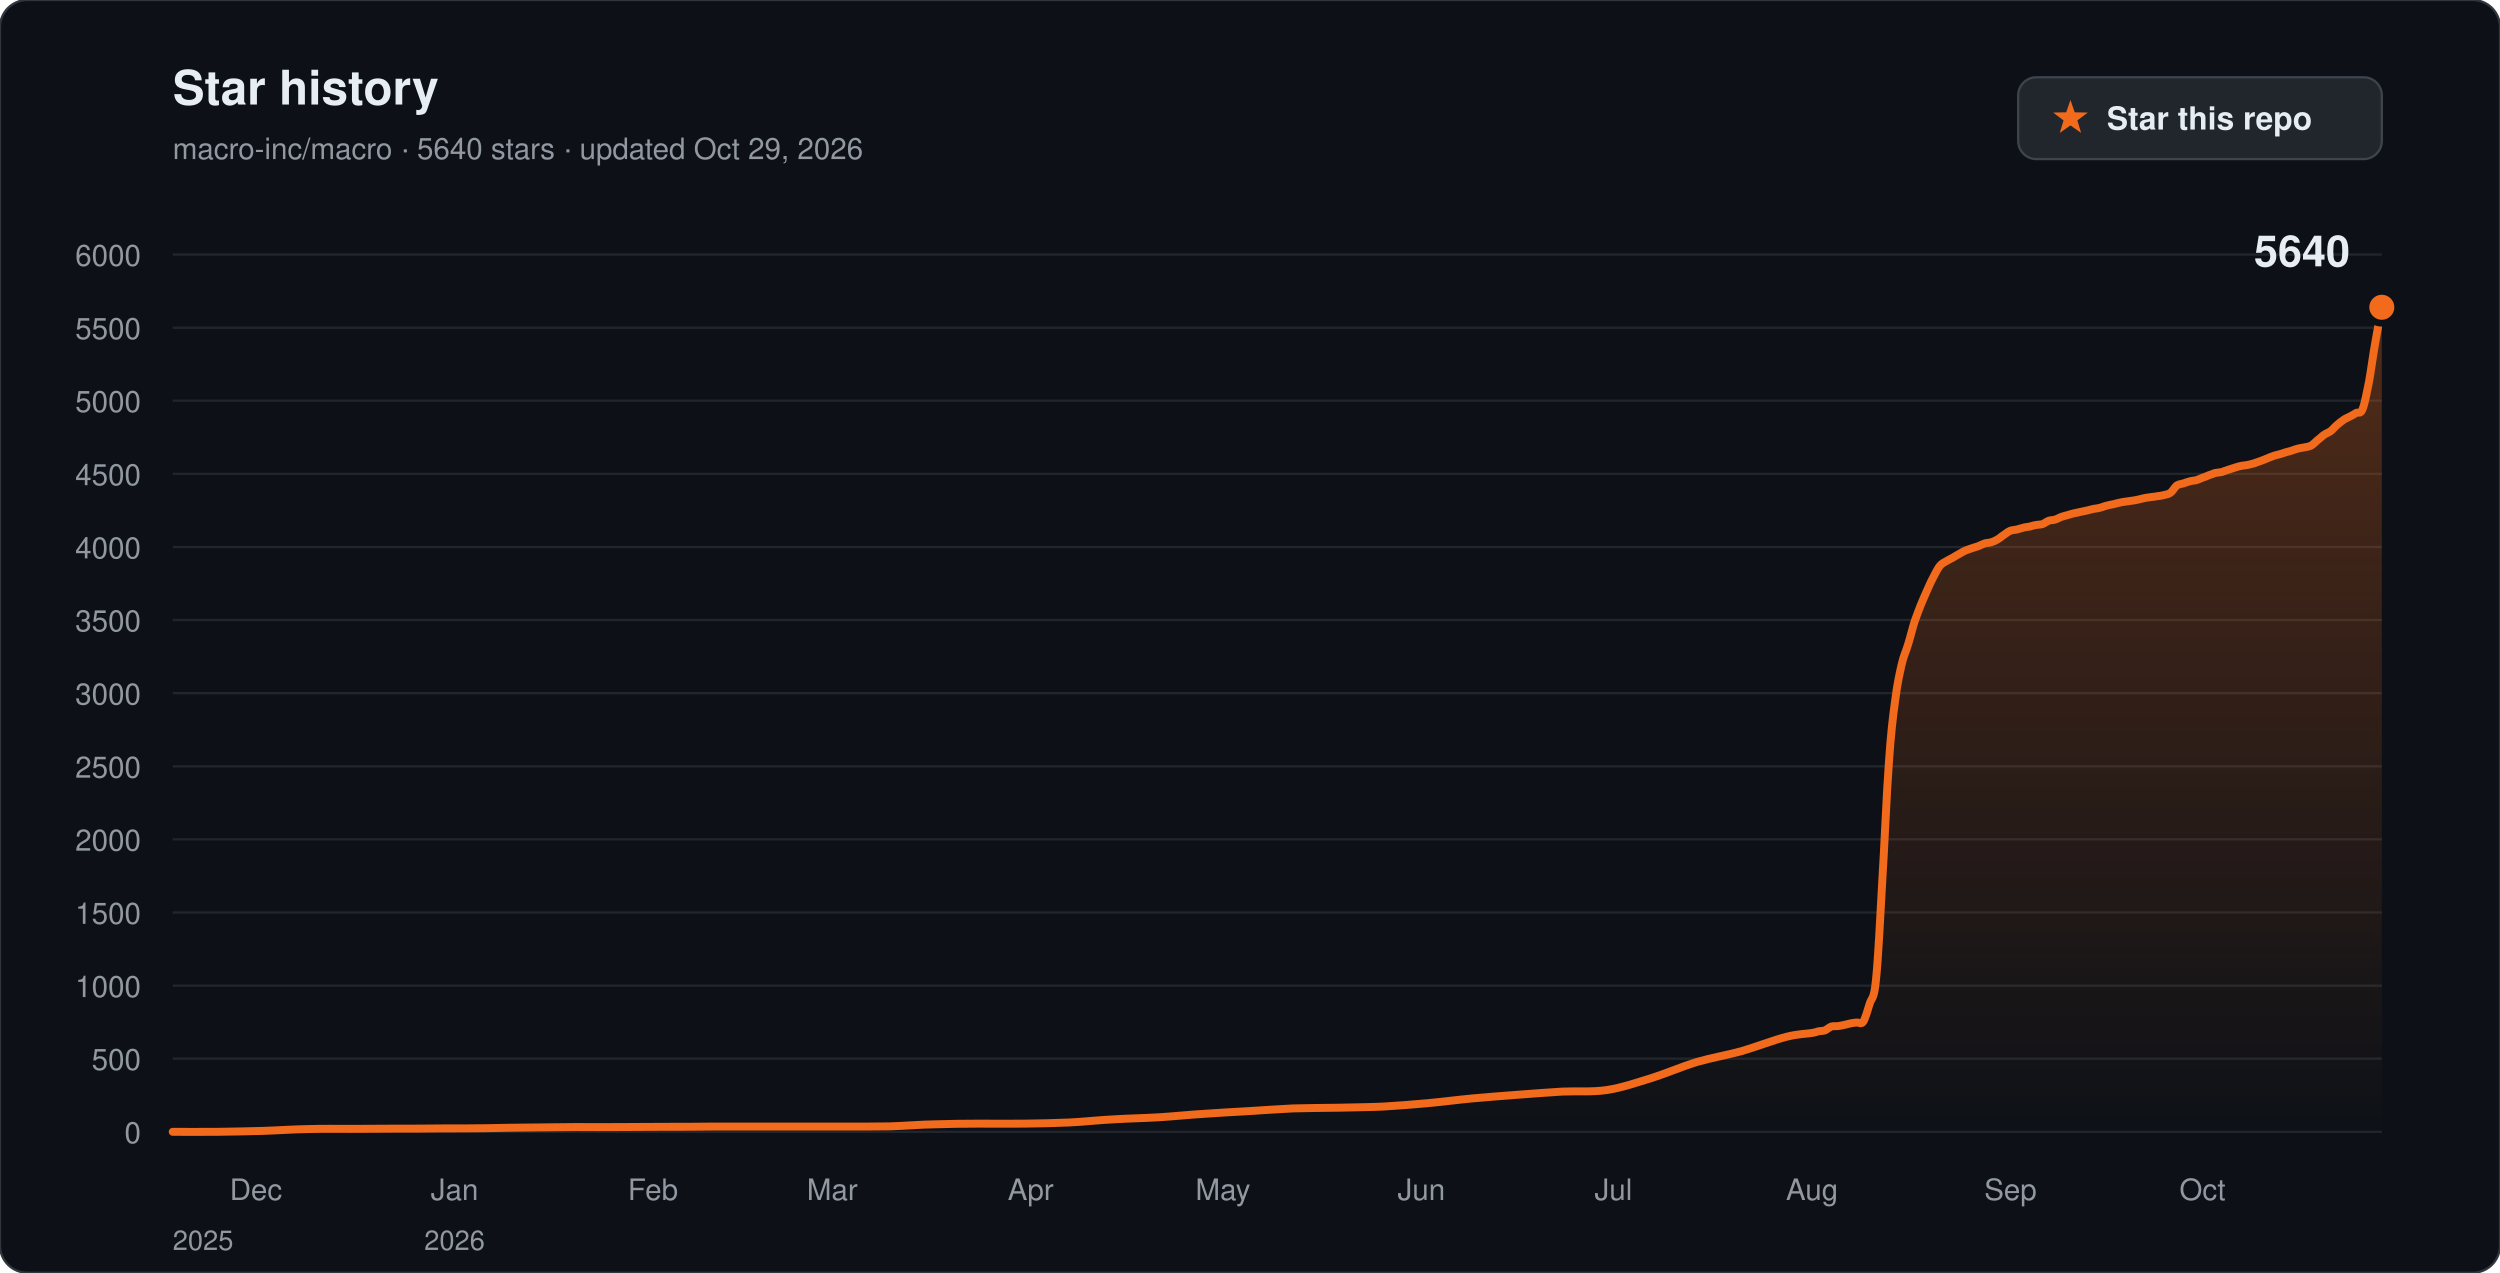
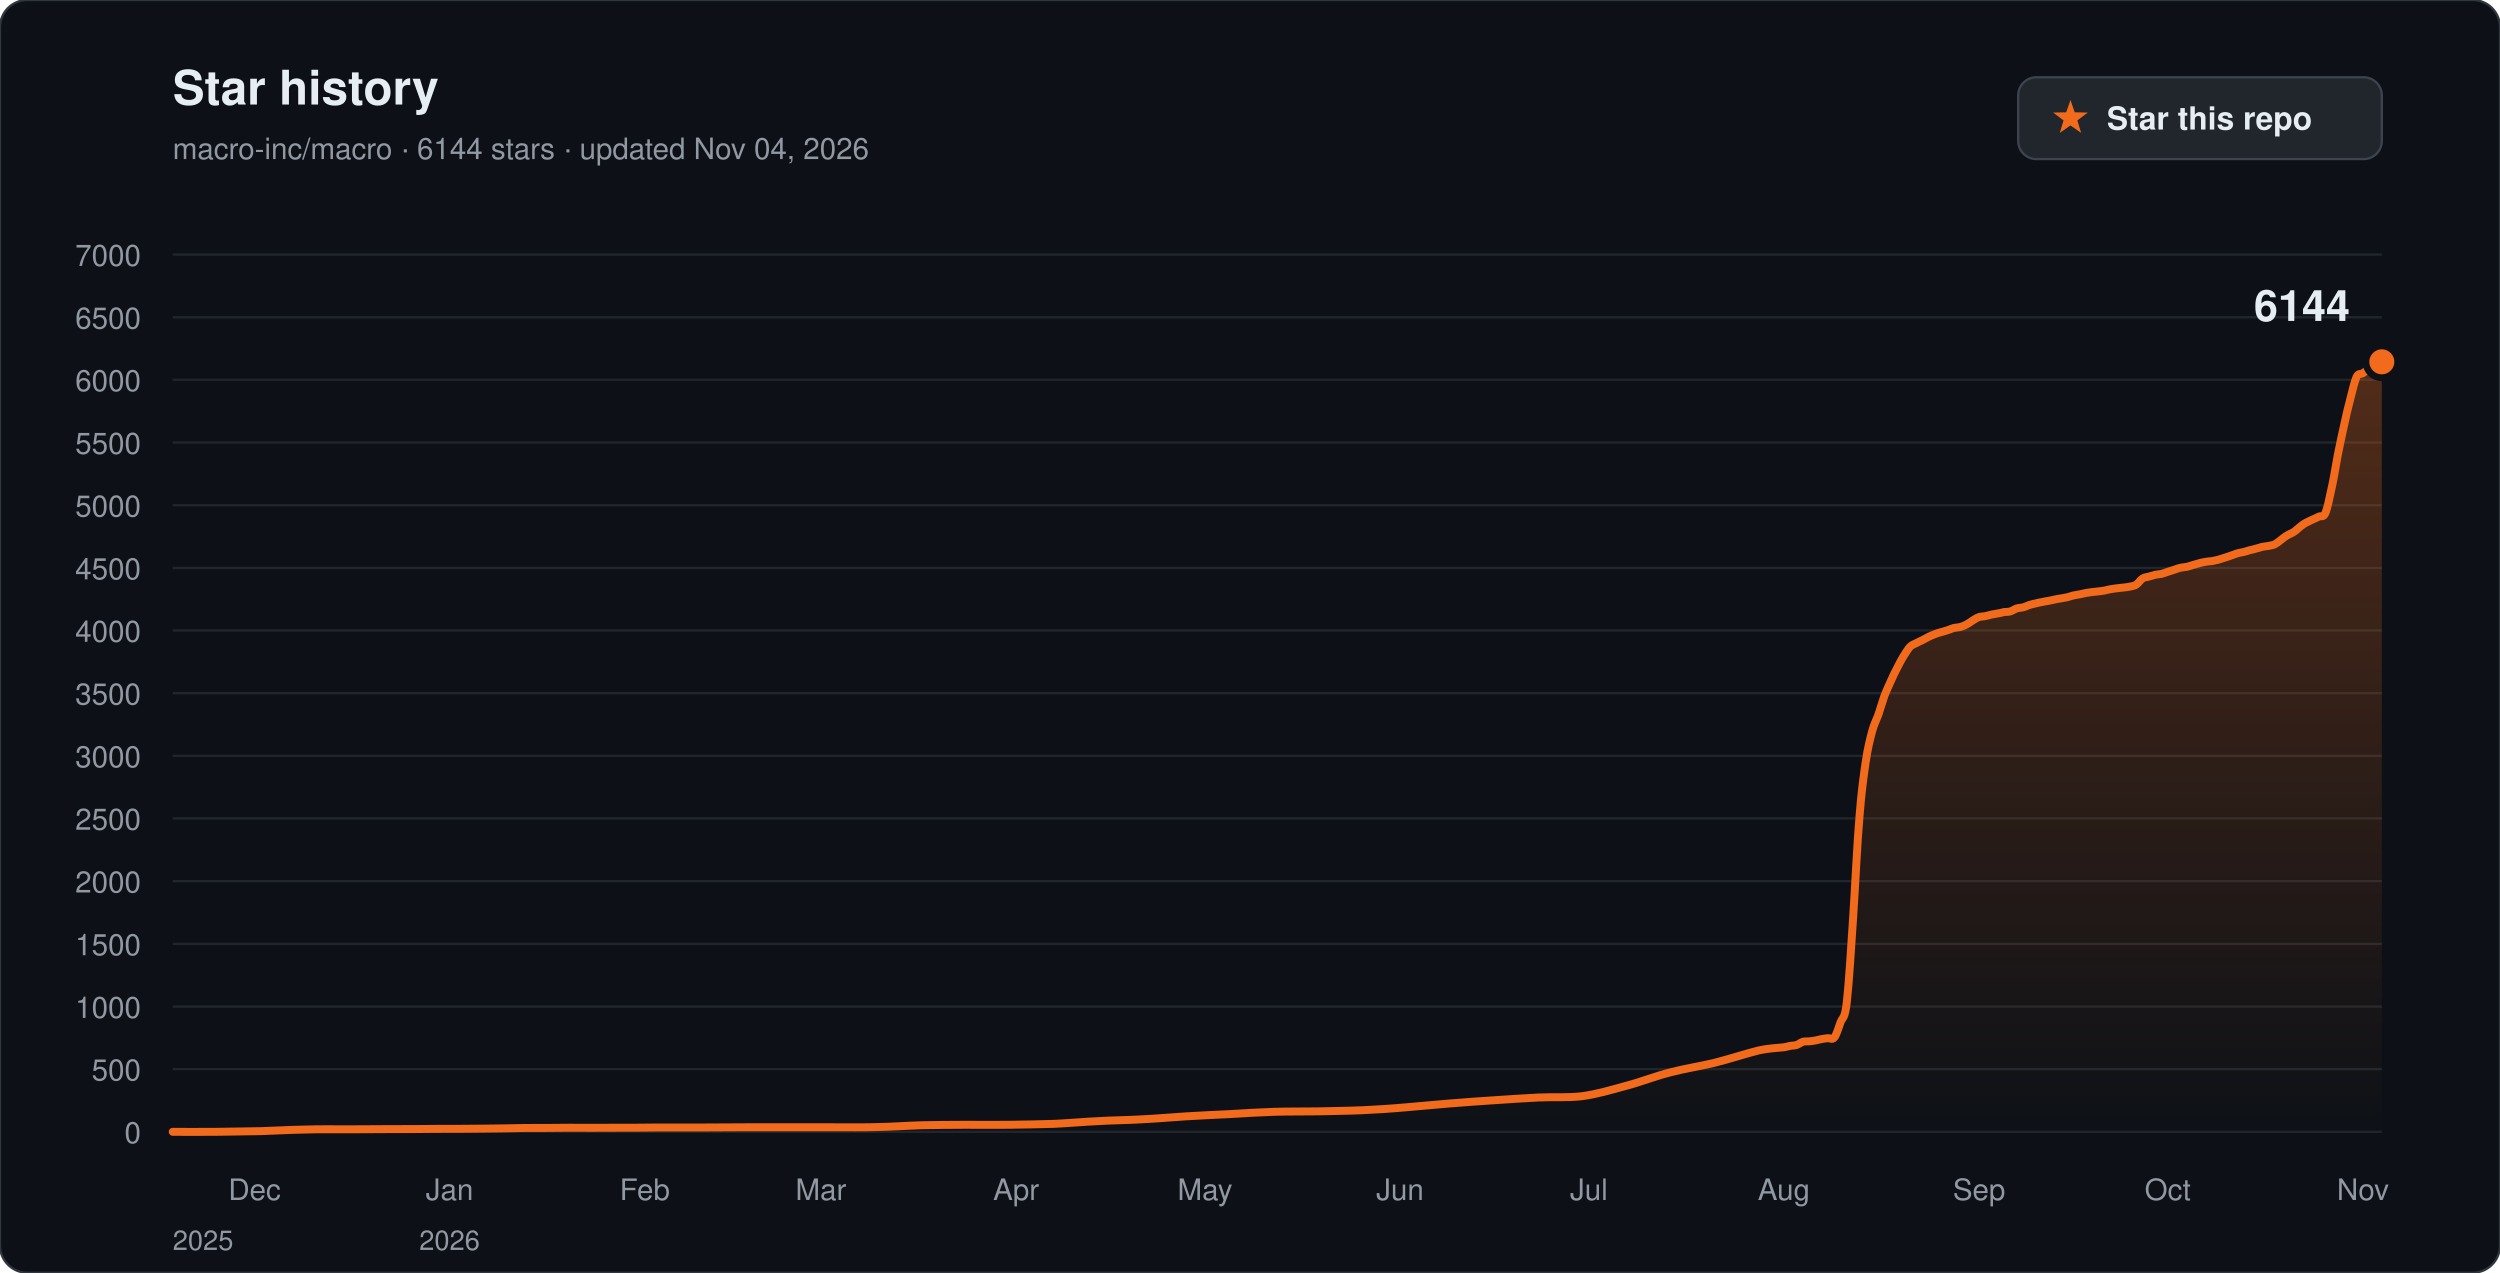
- <svg xmlns="http://www.w3.org/2000/svg" width="1100" height="560" viewBox="0 0 1100 560" role="img" aria-label="Macro GitHub star history: 5640 stars">
+ <svg xmlns="http://www.w3.org/2000/svg" width="1100" height="560" viewBox="0 0 1100 560" role="img" aria-label="Macro GitHub star history: 6144 stars">
  <defs>
    <linearGradient id="g" x1="0" y1="0" x2="0" y2="1">
      <stop offset="0%" stop-color="#f26a1b" stop-opacity="0.3" />
      <stop offset="100%" stop-color="#f26a1b" stop-opacity="0.0" />
    </linearGradient>
  </defs>
  <rect width="1100" height="560" rx="12" fill="#0d1117" stroke="#30363d" />
  <text x="76" y="46" font-family="-apple-system,BlinkMacSystemFont,'Segoe UI',Helvetica,Arial,sans-serif" font-size="21" font-weight="600" fill="#e6edf3">Star history</text>
-   <text x="76" y="70" font-family="-apple-system,BlinkMacSystemFont,'Segoe UI',Helvetica,Arial,sans-serif" font-size="13" fill="#9198a1">macro-inc/macro · 5640 stars · updated Oct 29, 2026</text>
+   <text x="76" y="70" font-family="-apple-system,BlinkMacSystemFont,'Segoe UI',Helvetica,Arial,sans-serif" font-size="13" fill="#9198a1">macro-inc/macro · 6144 stars · updated Nov 04, 2026</text>
  <rect x="888" y="34" width="160" height="36" rx="8" fill="#21262d" stroke="#3d444d" />
  <path d="M 911.00,44.00 L 912.88,49.41 L 918.61,49.53 L 914.04,52.99 L 915.70,58.47 L 911.00,55.20 L 906.30,58.47 L 907.96,52.99 L 903.39,49.53 L 909.12,49.41 Z" fill="#f26a1b" />
  <text x="927" y="57" font-family="-apple-system,BlinkMacSystemFont,'Segoe UI',Helvetica,Arial,sans-serif" font-size="14" font-weight="600" fill="#e6edf3">Star this repo</text>
  <line x1="76" y1="498.0" x2="1048" y2="498.0" stroke="#21262d" stroke-width="1" />
  <text x="62" y="503.0" text-anchor="end" font-family="-apple-system,BlinkMacSystemFont,'Segoe UI',Helvetica,Arial,sans-serif" font-size="13" fill="#9198a1">0</text>
-   <line x1="76" y1="465.8" x2="1048" y2="465.8" stroke="#21262d" stroke-width="1" />
-   <text x="62" y="470.8" text-anchor="end" font-family="-apple-system,BlinkMacSystemFont,'Segoe UI',Helvetica,Arial,sans-serif" font-size="13" fill="#9198a1">500</text>
-   <line x1="76" y1="433.7" x2="1048" y2="433.7" stroke="#21262d" stroke-width="1" />
-   <text x="62" y="438.7" text-anchor="end" font-family="-apple-system,BlinkMacSystemFont,'Segoe UI',Helvetica,Arial,sans-serif" font-size="13" fill="#9198a1">1000</text>
-   <line x1="76" y1="401.5" x2="1048" y2="401.5" stroke="#21262d" stroke-width="1" />
-   <text x="62" y="406.5" text-anchor="end" font-family="-apple-system,BlinkMacSystemFont,'Segoe UI',Helvetica,Arial,sans-serif" font-size="13" fill="#9198a1">1500</text>
-   <line x1="76" y1="369.3" x2="1048" y2="369.3" stroke="#21262d" stroke-width="1" />
-   <text x="62" y="374.3" text-anchor="end" font-family="-apple-system,BlinkMacSystemFont,'Segoe UI',Helvetica,Arial,sans-serif" font-size="13" fill="#9198a1">2000</text>
-   <line x1="76" y1="337.2" x2="1048" y2="337.2" stroke="#21262d" stroke-width="1" />
-   <text x="62" y="342.2" text-anchor="end" font-family="-apple-system,BlinkMacSystemFont,'Segoe UI',Helvetica,Arial,sans-serif" font-size="13" fill="#9198a1">2500</text>
+   <line x1="76" y1="470.4" x2="1048" y2="470.4" stroke="#21262d" stroke-width="1" />
+   <text x="62" y="475.4" text-anchor="end" font-family="-apple-system,BlinkMacSystemFont,'Segoe UI',Helvetica,Arial,sans-serif" font-size="13" fill="#9198a1">500</text>
+   <line x1="76" y1="442.9" x2="1048" y2="442.9" stroke="#21262d" stroke-width="1" />
+   <text x="62" y="447.9" text-anchor="end" font-family="-apple-system,BlinkMacSystemFont,'Segoe UI',Helvetica,Arial,sans-serif" font-size="13" fill="#9198a1">1000</text>
+   <line x1="76" y1="415.3" x2="1048" y2="415.3" stroke="#21262d" stroke-width="1" />
+   <text x="62" y="420.3" text-anchor="end" font-family="-apple-system,BlinkMacSystemFont,'Segoe UI',Helvetica,Arial,sans-serif" font-size="13" fill="#9198a1">1500</text>
+   <line x1="76" y1="387.7" x2="1048" y2="387.7" stroke="#21262d" stroke-width="1" />
+   <text x="62" y="392.7" text-anchor="end" font-family="-apple-system,BlinkMacSystemFont,'Segoe UI',Helvetica,Arial,sans-serif" font-size="13" fill="#9198a1">2000</text>
+   <line x1="76" y1="360.1" x2="1048" y2="360.1" stroke="#21262d" stroke-width="1" />
+   <text x="62" y="365.1" text-anchor="end" font-family="-apple-system,BlinkMacSystemFont,'Segoe UI',Helvetica,Arial,sans-serif" font-size="13" fill="#9198a1">2500</text>
+   <line x1="76" y1="332.6" x2="1048" y2="332.6" stroke="#21262d" stroke-width="1" />
+   <text x="62" y="337.6" text-anchor="end" font-family="-apple-system,BlinkMacSystemFont,'Segoe UI',Helvetica,Arial,sans-serif" font-size="13" fill="#9198a1">3000</text>
  <line x1="76" y1="305.0" x2="1048" y2="305.0" stroke="#21262d" stroke-width="1" />
-   <text x="62" y="310.0" text-anchor="end" font-family="-apple-system,BlinkMacSystemFont,'Segoe UI',Helvetica,Arial,sans-serif" font-size="13" fill="#9198a1">3000</text>
-   <line x1="76" y1="272.8" x2="1048" y2="272.8" stroke="#21262d" stroke-width="1" />
-   <text x="62" y="277.8" text-anchor="end" font-family="-apple-system,BlinkMacSystemFont,'Segoe UI',Helvetica,Arial,sans-serif" font-size="13" fill="#9198a1">3500</text>
-   <line x1="76" y1="240.7" x2="1048" y2="240.7" stroke="#21262d" stroke-width="1" />
-   <text x="62" y="245.7" text-anchor="end" font-family="-apple-system,BlinkMacSystemFont,'Segoe UI',Helvetica,Arial,sans-serif" font-size="13" fill="#9198a1">4000</text>
-   <line x1="76" y1="208.5" x2="1048" y2="208.5" stroke="#21262d" stroke-width="1" />
-   <text x="62" y="213.5" text-anchor="end" font-family="-apple-system,BlinkMacSystemFont,'Segoe UI',Helvetica,Arial,sans-serif" font-size="13" fill="#9198a1">4500</text>
-   <line x1="76" y1="176.3" x2="1048" y2="176.3" stroke="#21262d" stroke-width="1" />
-   <text x="62" y="181.3" text-anchor="end" font-family="-apple-system,BlinkMacSystemFont,'Segoe UI',Helvetica,Arial,sans-serif" font-size="13" fill="#9198a1">5000</text>
-   <line x1="76" y1="144.2" x2="1048" y2="144.2" stroke="#21262d" stroke-width="1" />
-   <text x="62" y="149.2" text-anchor="end" font-family="-apple-system,BlinkMacSystemFont,'Segoe UI',Helvetica,Arial,sans-serif" font-size="13" fill="#9198a1">5500</text>
+   <text x="62" y="310.0" text-anchor="end" font-family="-apple-system,BlinkMacSystemFont,'Segoe UI',Helvetica,Arial,sans-serif" font-size="13" fill="#9198a1">3500</text>
+   <line x1="76" y1="277.4" x2="1048" y2="277.4" stroke="#21262d" stroke-width="1" />
+   <text x="62" y="282.4" text-anchor="end" font-family="-apple-system,BlinkMacSystemFont,'Segoe UI',Helvetica,Arial,sans-serif" font-size="13" fill="#9198a1">4000</text>
+   <line x1="76" y1="249.9" x2="1048" y2="249.9" stroke="#21262d" stroke-width="1" />
+   <text x="62" y="254.9" text-anchor="end" font-family="-apple-system,BlinkMacSystemFont,'Segoe UI',Helvetica,Arial,sans-serif" font-size="13" fill="#9198a1">4500</text>
+   <line x1="76" y1="222.3" x2="1048" y2="222.3" stroke="#21262d" stroke-width="1" />
+   <text x="62" y="227.3" text-anchor="end" font-family="-apple-system,BlinkMacSystemFont,'Segoe UI',Helvetica,Arial,sans-serif" font-size="13" fill="#9198a1">5000</text>
+   <line x1="76" y1="194.7" x2="1048" y2="194.7" stroke="#21262d" stroke-width="1" />
+   <text x="62" y="199.7" text-anchor="end" font-family="-apple-system,BlinkMacSystemFont,'Segoe UI',Helvetica,Arial,sans-serif" font-size="13" fill="#9198a1">5500</text>
+   <line x1="76" y1="167.1" x2="1048" y2="167.1" stroke="#21262d" stroke-width="1" />
+   <text x="62" y="172.1" text-anchor="end" font-family="-apple-system,BlinkMacSystemFont,'Segoe UI',Helvetica,Arial,sans-serif" font-size="13" fill="#9198a1">6000</text>
+   <line x1="76" y1="139.6" x2="1048" y2="139.6" stroke="#21262d" stroke-width="1" />
+   <text x="62" y="144.6" text-anchor="end" font-family="-apple-system,BlinkMacSystemFont,'Segoe UI',Helvetica,Arial,sans-serif" font-size="13" fill="#9198a1">6500</text>
  <line x1="76" y1="112.0" x2="1048" y2="112.0" stroke="#21262d" stroke-width="1" />
-   <text x="62" y="117.0" text-anchor="end" font-family="-apple-system,BlinkMacSystemFont,'Segoe UI',Helvetica,Arial,sans-serif" font-size="13" fill="#9198a1">6000</text>
-   <text x="112.6" y="528" text-anchor="middle" font-family="-apple-system,BlinkMacSystemFont,'Segoe UI',Helvetica,Arial,sans-serif" font-size="13" fill="#9198a1">Dec</text>
-   <text x="200.0" y="528" text-anchor="middle" font-family="-apple-system,BlinkMacSystemFont,'Segoe UI',Helvetica,Arial,sans-serif" font-size="13" fill="#9198a1">Jan</text>
-   <text x="287.3" y="528" text-anchor="middle" font-family="-apple-system,BlinkMacSystemFont,'Segoe UI',Helvetica,Arial,sans-serif" font-size="13" fill="#9198a1">Feb</text>
-   <text x="366.2" y="528" text-anchor="middle" font-family="-apple-system,BlinkMacSystemFont,'Segoe UI',Helvetica,Arial,sans-serif" font-size="13" fill="#9198a1">Mar</text>
-   <text x="453.5" y="528" text-anchor="middle" font-family="-apple-system,BlinkMacSystemFont,'Segoe UI',Helvetica,Arial,sans-serif" font-size="13" fill="#9198a1">Apr</text>
-   <text x="538.1" y="528" text-anchor="middle" font-family="-apple-system,BlinkMacSystemFont,'Segoe UI',Helvetica,Arial,sans-serif" font-size="13" fill="#9198a1">May</text>
-   <text x="625.4" y="528" text-anchor="middle" font-family="-apple-system,BlinkMacSystemFont,'Segoe UI',Helvetica,Arial,sans-serif" font-size="13" fill="#9198a1">Jun</text>
-   <text x="709.9" y="528" text-anchor="middle" font-family="-apple-system,BlinkMacSystemFont,'Segoe UI',Helvetica,Arial,sans-serif" font-size="13" fill="#9198a1">Jul</text>
-   <text x="797.3" y="528" text-anchor="middle" font-family="-apple-system,BlinkMacSystemFont,'Segoe UI',Helvetica,Arial,sans-serif" font-size="13" fill="#9198a1">Aug</text>
-   <text x="884.6" y="528" text-anchor="middle" font-family="-apple-system,BlinkMacSystemFont,'Segoe UI',Helvetica,Arial,sans-serif" font-size="13" fill="#9198a1">Sep</text>
-   <text x="969.1" y="528" text-anchor="middle" font-family="-apple-system,BlinkMacSystemFont,'Segoe UI',Helvetica,Arial,sans-serif" font-size="13" fill="#9198a1">Oct</text>
+   <text x="62" y="117.0" text-anchor="end" font-family="-apple-system,BlinkMacSystemFont,'Segoe UI',Helvetica,Arial,sans-serif" font-size="13" fill="#9198a1">7000</text>
+   <text x="112.0" y="528" text-anchor="middle" font-family="-apple-system,BlinkMacSystemFont,'Segoe UI',Helvetica,Arial,sans-serif" font-size="13" fill="#9198a1">Dec</text>
+   <text x="197.8" y="528" text-anchor="middle" font-family="-apple-system,BlinkMacSystemFont,'Segoe UI',Helvetica,Arial,sans-serif" font-size="13" fill="#9198a1">Jan</text>
+   <text x="283.7" y="528" text-anchor="middle" font-family="-apple-system,BlinkMacSystemFont,'Segoe UI',Helvetica,Arial,sans-serif" font-size="13" fill="#9198a1">Feb</text>
+   <text x="361.2" y="528" text-anchor="middle" font-family="-apple-system,BlinkMacSystemFont,'Segoe UI',Helvetica,Arial,sans-serif" font-size="13" fill="#9198a1">Mar</text>
+   <text x="447.1" y="528" text-anchor="middle" font-family="-apple-system,BlinkMacSystemFont,'Segoe UI',Helvetica,Arial,sans-serif" font-size="13" fill="#9198a1">Apr</text>
+   <text x="530.2" y="528" text-anchor="middle" font-family="-apple-system,BlinkMacSystemFont,'Segoe UI',Helvetica,Arial,sans-serif" font-size="13" fill="#9198a1">May</text>
+   <text x="616.0" y="528" text-anchor="middle" font-family="-apple-system,BlinkMacSystemFont,'Segoe UI',Helvetica,Arial,sans-serif" font-size="13" fill="#9198a1">Jun</text>
+   <text x="699.1" y="528" text-anchor="middle" font-family="-apple-system,BlinkMacSystemFont,'Segoe UI',Helvetica,Arial,sans-serif" font-size="13" fill="#9198a1">Jul</text>
+   <text x="784.9" y="528" text-anchor="middle" font-family="-apple-system,BlinkMacSystemFont,'Segoe UI',Helvetica,Arial,sans-serif" font-size="13" fill="#9198a1">Aug</text>
+   <text x="870.8" y="528" text-anchor="middle" font-family="-apple-system,BlinkMacSystemFont,'Segoe UI',Helvetica,Arial,sans-serif" font-size="13" fill="#9198a1">Sep</text>
+   <text x="953.8" y="528" text-anchor="middle" font-family="-apple-system,BlinkMacSystemFont,'Segoe UI',Helvetica,Arial,sans-serif" font-size="13" fill="#9198a1">Oct</text>
+   <text x="1039.7" y="528" text-anchor="middle" font-family="-apple-system,BlinkMacSystemFont,'Segoe UI',Helvetica,Arial,sans-serif" font-size="13" fill="#9198a1">Nov</text>
  <text x="76.0" y="550" font-family="-apple-system,BlinkMacSystemFont,'Segoe UI',Helvetica,Arial,sans-serif" font-size="12" fill="#9198a1">2025</text>
-   <text x="200.0" y="550" text-anchor="middle" font-family="-apple-system,BlinkMacSystemFont,'Segoe UI',Helvetica,Arial,sans-serif" font-size="12" fill="#9198a1">2026</text>
-   <path d="M 76.0 498.0 C 79.3 498.0, 89.1 498.1, 95.7 498.0 C 102.3 497.9, 108.9 497.8, 115.4 497.6 C 122.0 497.4, 128.6 496.9, 135.2 496.8 C 141.7 496.6, 148.3 496.7, 154.9 496.7 C 161.5 496.7, 168.0 496.6, 174.6 496.6 C 181.2 496.6, 187.8 496.6, 194.3 496.5 C 200.9 496.5, 207.5 496.5, 214.1 496.4 C 220.6 496.3, 227.2 496.1, 233.8 496.1 C 240.3 496.0, 246.9 496.0, 253.5 495.9 C 260.1 495.9, 266.6 496.0, 273.2 495.9 C 279.8 495.9, 286.4 495.8, 292.9 495.8 C 299.5 495.8, 306.1 495.8, 312.7 495.7 C 319.2 495.7, 325.8 495.7, 332.4 495.7 C 339.0 495.7, 345.5 495.7, 352.1 495.7 C 358.7 495.7, 365.3 495.7, 371.8 495.7 C 378.4 495.7, 385.0 495.7, 391.5 495.6 C 398.1 495.4, 404.7 494.8, 411.3 494.7 C 417.8 494.5, 424.4 494.4, 431.0 494.4 C 437.6 494.4, 444.1 494.5, 450.7 494.4 C 457.3 494.3, 463.9 494.2, 470.4 493.9 C 477.0 493.6, 483.6 492.8, 490.2 492.5 C 496.7 492.1, 503.3 492.0, 509.9 491.6 C 516.5 491.2, 523.0 490.5, 529.6 490.1 C 536.2 489.6, 542.7 489.3, 549.3 488.9 C 555.9 488.5, 562.5 488.0, 569.0 487.7 C 575.6 487.5, 582.2 487.5, 588.8 487.4 C 595.3 487.2, 601.9 487.2, 608.5 486.9 C 615.1 486.5, 621.6 486.0, 628.2 485.4 C 634.8 484.8, 641.4 483.9, 647.9 483.3 C 654.5 482.7, 661.1 482.2, 667.7 481.7 C 674.2 481.2, 680.8 480.7, 687.4 480.3 C 693.9 480.0, 700.5 480.6, 707.1 479.6 C 713.7 478.6, 720.2 476.3, 726.8 474.3 C 733.4 472.2, 740.0 469.3, 746.5 467.3 C 753.1 465.4, 759.7 464.3, 766.3 462.5 C 772.8 460.6, 780.8 457.5, 786.0 456.2 C 791.1 454.9, 794.9 454.9, 797.3 454.5 C 799.6 454.1, 799.1 454.0, 800.1 453.8 C 801.0 453.6, 801.9 453.7, 802.9 453.4 C 803.8 453.0, 804.8 452.1, 805.7 451.7 C 806.6 451.4, 807.6 451.6, 808.5 451.5 C 809.5 451.4, 810.4 451.2, 811.3 451.0 C 812.3 450.8, 813.2 450.5, 814.2 450.3 C 815.1 450.1, 816.0 450.0, 817.0 449.9 C 817.9 449.8, 818.9 450.9, 819.8 449.6 C 820.7 448.2, 821.7 444.8, 822.6 441.8 C 823.5 438.7, 824.5 440.4, 825.4 431.4 C 826.4 422.3, 827.3 403.5, 828.2 387.6 C 829.2 371.7, 830.1 349.0, 831.1 335.8 C 832.0 322.5, 832.9 315.2, 833.9 308.0 C 834.8 300.8, 835.8 296.5, 836.7 292.5 C 837.6 288.4, 838.6 286.8, 839.5 283.7 C 840.5 280.6, 841.4 276.7, 842.3 273.8 C 843.3 270.9, 844.2 268.7, 845.1 266.3 C 846.1 264.0, 847.0 261.7, 848.0 259.6 C 848.9 257.5, 849.8 255.5, 850.8 253.7 C 851.7 251.9, 852.7 250.0, 853.6 248.9 C 854.5 247.8, 855.5 247.5, 856.4 246.9 C 857.4 246.3, 858.3 245.9, 859.2 245.4 C 860.2 244.8, 861.1 244.2, 862.1 243.7 C 863.0 243.2, 863.9 242.6, 864.9 242.2 C 865.8 241.8, 866.7 241.6, 867.7 241.2 C 868.6 240.9, 869.6 240.6, 870.5 240.3 C 871.4 239.9, 872.4 239.4, 873.3 239.1 C 874.3 238.8, 875.2 238.9, 876.1 238.6 C 877.1 238.3, 878.0 237.9, 879.0 237.3 C 879.9 236.8, 880.8 235.9, 881.8 235.3 C 882.7 234.6, 883.7 233.9, 884.6 233.5 C 885.5 233.2, 886.5 233.2, 887.4 233.0 C 888.3 232.8, 889.3 232.4, 890.2 232.2 C 891.2 231.9, 892.1 231.9, 893.0 231.7 C 894.0 231.5, 894.9 231.1, 895.9 231.0 C 896.8 230.8, 897.7 230.9, 898.7 230.6 C 899.6 230.3, 900.6 229.4, 901.5 229.1 C 902.4 228.8, 903.4 228.9, 904.3 228.6 C 905.3 228.3, 906.2 227.7, 907.1 227.4 C 908.1 227.1, 909.0 226.8, 909.9 226.6 C 910.9 226.3, 911.8 226.0, 912.8 225.8 C 913.7 225.6, 914.6 225.4, 915.6 225.2 C 916.5 225.0, 917.5 224.8, 918.4 224.6 C 919.3 224.4, 920.3 224.1, 921.2 223.9 C 922.2 223.7, 923.1 223.7, 924.0 223.4 C 925.0 223.2, 925.9 222.7, 926.9 222.5 C 927.8 222.2, 928.7 222.1, 929.7 221.9 C 930.6 221.7, 931.5 221.4, 932.5 221.2 C 933.4 221.0, 934.4 220.8, 935.3 220.7 C 936.2 220.5, 937.2 220.5, 938.1 220.3 C 939.1 220.2, 940.0 220.0, 940.9 219.8 C 941.9 219.6, 942.8 219.3, 943.8 219.1 C 944.7 218.9, 945.6 218.9, 946.6 218.7 C 947.5 218.6, 948.5 218.5, 949.4 218.3 C 950.3 218.2, 951.3 218.1, 952.2 217.8 C 953.1 217.6, 954.1 217.5, 955.0 216.8 C 956.0 216.1, 956.9 214.3, 957.8 213.6 C 958.8 213.0, 959.7 213.0, 960.7 212.7 C 961.6 212.4, 962.5 212.0, 963.5 211.8 C 964.4 211.5, 965.4 211.5, 966.3 211.3 C 967.2 211.0, 968.2 210.6, 969.1 210.2 C 970.1 209.9, 971.0 209.5, 971.9 209.1 C 972.9 208.8, 973.8 208.4, 974.7 208.1 C 975.7 207.9, 976.6 207.9, 977.6 207.7 C 978.5 207.4, 979.4 207.0, 980.4 206.7 C 981.3 206.4, 982.3 206.1, 983.2 205.8 C 984.1 205.5, 985.1 205.2, 986.0 205.0 C 987.0 204.8, 987.9 204.8, 988.8 204.6 C 989.8 204.4, 990.7 204.1, 991.7 203.9 C 992.6 203.6, 993.5 203.2, 994.5 202.9 C 995.4 202.6, 996.3 202.2, 997.3 201.8 C 998.2 201.4, 999.2 201.0, 1000.1 200.7 C 1001.0 200.3, 1002.0 200.2, 1002.9 199.9 C 1003.9 199.7, 1004.8 199.3, 1005.7 199.0 C 1006.7 198.8, 1007.6 198.5, 1008.6 198.2 C 1009.5 197.9, 1010.4 197.5, 1011.4 197.3 C 1012.3 197.1, 1013.3 197.0, 1014.2 196.8 C 1015.1 196.6, 1016.1 196.5, 1017.0 196.0 C 1017.9 195.4, 1018.9 194.4, 1019.8 193.6 C 1020.8 192.9, 1021.7 191.9, 1022.6 191.3 C 1023.6 190.6, 1024.5 190.4, 1025.5 189.7 C 1026.4 189.0, 1027.3 187.8, 1028.3 187.0 C 1029.2 186.2, 1030.2 185.4, 1031.1 184.8 C 1032.0 184.1, 1033.0 183.8, 1033.9 183.3 C 1034.9 182.8, 1035.8 182.3, 1036.7 181.7 C 1037.7 181.2, 1038.6 182.4, 1039.5 180.1 C 1040.5 177.7, 1041.4 172.7, 1042.4 167.8 C 1043.3 162.8, 1044.2 155.7, 1045.2 150.3 C 1046.1 144.8, 1047.5 137.7, 1048.0 135.2 L 1048.0 498 L 76.0 498 Z" fill="url(#g)" />
-   <path d="M 76.0 498.0 C 79.3 498.0, 89.1 498.1, 95.7 498.0 C 102.3 497.9, 108.9 497.8, 115.4 497.6 C 122.0 497.4, 128.6 496.9, 135.2 496.8 C 141.7 496.6, 148.3 496.7, 154.9 496.7 C 161.5 496.7, 168.0 496.6, 174.6 496.6 C 181.2 496.6, 187.8 496.6, 194.3 496.5 C 200.9 496.5, 207.5 496.5, 214.1 496.4 C 220.6 496.3, 227.2 496.1, 233.8 496.1 C 240.3 496.0, 246.9 496.0, 253.5 495.9 C 260.1 495.9, 266.6 496.0, 273.2 495.9 C 279.8 495.9, 286.4 495.8, 292.9 495.8 C 299.5 495.8, 306.1 495.8, 312.7 495.7 C 319.2 495.7, 325.8 495.7, 332.4 495.7 C 339.0 495.7, 345.5 495.7, 352.1 495.7 C 358.7 495.7, 365.3 495.7, 371.8 495.7 C 378.4 495.7, 385.0 495.7, 391.5 495.6 C 398.1 495.4, 404.7 494.8, 411.3 494.7 C 417.8 494.5, 424.4 494.4, 431.0 494.4 C 437.6 494.4, 444.1 494.5, 450.7 494.4 C 457.3 494.3, 463.9 494.2, 470.4 493.9 C 477.0 493.6, 483.6 492.8, 490.2 492.5 C 496.7 492.1, 503.3 492.0, 509.9 491.6 C 516.5 491.2, 523.0 490.5, 529.6 490.1 C 536.2 489.6, 542.7 489.3, 549.3 488.9 C 555.9 488.5, 562.5 488.0, 569.0 487.7 C 575.6 487.5, 582.2 487.5, 588.8 487.4 C 595.3 487.2, 601.9 487.2, 608.5 486.9 C 615.1 486.5, 621.6 486.0, 628.2 485.4 C 634.8 484.8, 641.4 483.9, 647.9 483.3 C 654.5 482.7, 661.1 482.2, 667.7 481.7 C 674.2 481.2, 680.8 480.7, 687.4 480.3 C 693.9 480.0, 700.5 480.6, 707.1 479.6 C 713.7 478.6, 720.2 476.3, 726.8 474.3 C 733.4 472.2, 740.0 469.3, 746.5 467.3 C 753.1 465.4, 759.7 464.3, 766.3 462.5 C 772.8 460.6, 780.8 457.5, 786.0 456.2 C 791.1 454.9, 794.9 454.9, 797.3 454.5 C 799.6 454.1, 799.1 454.0, 800.1 453.8 C 801.0 453.6, 801.9 453.7, 802.9 453.4 C 803.8 453.0, 804.8 452.1, 805.7 451.7 C 806.6 451.4, 807.6 451.6, 808.5 451.5 C 809.5 451.4, 810.4 451.2, 811.3 451.0 C 812.3 450.8, 813.2 450.5, 814.2 450.3 C 815.1 450.1, 816.0 450.0, 817.0 449.9 C 817.9 449.8, 818.9 450.9, 819.8 449.6 C 820.7 448.2, 821.7 444.8, 822.6 441.8 C 823.5 438.7, 824.5 440.4, 825.4 431.4 C 826.4 422.3, 827.3 403.5, 828.2 387.6 C 829.2 371.7, 830.1 349.0, 831.1 335.8 C 832.0 322.5, 832.9 315.2, 833.9 308.0 C 834.8 300.8, 835.8 296.5, 836.7 292.5 C 837.6 288.4, 838.6 286.8, 839.5 283.7 C 840.5 280.6, 841.4 276.7, 842.3 273.8 C 843.3 270.9, 844.2 268.7, 845.1 266.3 C 846.1 264.0, 847.0 261.7, 848.0 259.6 C 848.9 257.5, 849.8 255.5, 850.8 253.7 C 851.7 251.9, 852.7 250.0, 853.6 248.9 C 854.5 247.8, 855.5 247.5, 856.4 246.9 C 857.4 246.3, 858.3 245.9, 859.2 245.4 C 860.2 244.8, 861.1 244.2, 862.1 243.7 C 863.0 243.2, 863.9 242.6, 864.9 242.2 C 865.8 241.8, 866.7 241.6, 867.7 241.2 C 868.6 240.9, 869.6 240.6, 870.5 240.3 C 871.4 239.9, 872.4 239.4, 873.3 239.1 C 874.3 238.8, 875.2 238.9, 876.1 238.6 C 877.1 238.3, 878.0 237.9, 879.0 237.3 C 879.9 236.8, 880.8 235.9, 881.8 235.3 C 882.7 234.6, 883.7 233.9, 884.6 233.5 C 885.5 233.2, 886.5 233.2, 887.4 233.0 C 888.3 232.8, 889.3 232.4, 890.2 232.2 C 891.2 231.9, 892.1 231.9, 893.0 231.7 C 894.0 231.5, 894.9 231.1, 895.9 231.0 C 896.8 230.8, 897.7 230.9, 898.7 230.6 C 899.6 230.3, 900.6 229.4, 901.5 229.1 C 902.4 228.8, 903.4 228.9, 904.3 228.6 C 905.3 228.3, 906.2 227.7, 907.1 227.4 C 908.1 227.1, 909.0 226.8, 909.9 226.6 C 910.9 226.3, 911.8 226.0, 912.8 225.8 C 913.7 225.6, 914.6 225.4, 915.6 225.2 C 916.5 225.0, 917.5 224.8, 918.4 224.6 C 919.3 224.4, 920.3 224.1, 921.2 223.9 C 922.2 223.7, 923.1 223.7, 924.0 223.4 C 925.0 223.2, 925.9 222.7, 926.9 222.5 C 927.8 222.2, 928.7 222.1, 929.7 221.9 C 930.6 221.7, 931.5 221.4, 932.5 221.2 C 933.4 221.0, 934.4 220.8, 935.3 220.7 C 936.2 220.5, 937.2 220.5, 938.1 220.3 C 939.1 220.2, 940.0 220.0, 940.9 219.8 C 941.9 219.6, 942.8 219.3, 943.8 219.1 C 944.7 218.9, 945.6 218.9, 946.6 218.7 C 947.5 218.6, 948.5 218.5, 949.4 218.3 C 950.3 218.2, 951.3 218.1, 952.2 217.8 C 953.1 217.6, 954.1 217.5, 955.0 216.8 C 956.0 216.1, 956.9 214.3, 957.8 213.6 C 958.8 213.0, 959.7 213.0, 960.7 212.7 C 961.6 212.4, 962.5 212.0, 963.5 211.8 C 964.4 211.5, 965.4 211.5, 966.3 211.3 C 967.2 211.0, 968.2 210.6, 969.1 210.2 C 970.1 209.9, 971.0 209.5, 971.9 209.1 C 972.9 208.8, 973.8 208.4, 974.7 208.1 C 975.7 207.9, 976.6 207.9, 977.6 207.7 C 978.5 207.4, 979.4 207.0, 980.4 206.7 C 981.3 206.4, 982.3 206.1, 983.2 205.8 C 984.1 205.5, 985.1 205.2, 986.0 205.0 C 987.0 204.8, 987.9 204.8, 988.8 204.6 C 989.8 204.4, 990.7 204.1, 991.7 203.9 C 992.6 203.6, 993.5 203.2, 994.5 202.9 C 995.4 202.6, 996.3 202.2, 997.3 201.8 C 998.2 201.4, 999.2 201.0, 1000.1 200.7 C 1001.0 200.3, 1002.0 200.2, 1002.9 199.9 C 1003.9 199.7, 1004.8 199.3, 1005.7 199.0 C 1006.7 198.8, 1007.6 198.5, 1008.6 198.2 C 1009.5 197.9, 1010.4 197.5, 1011.4 197.3 C 1012.3 197.1, 1013.3 197.0, 1014.2 196.8 C 1015.1 196.6, 1016.1 196.5, 1017.0 196.0 C 1017.9 195.4, 1018.9 194.4, 1019.8 193.6 C 1020.8 192.9, 1021.7 191.9, 1022.6 191.3 C 1023.6 190.6, 1024.5 190.4, 1025.5 189.7 C 1026.4 189.0, 1027.3 187.8, 1028.3 187.0 C 1029.2 186.2, 1030.2 185.4, 1031.1 184.8 C 1032.0 184.1, 1033.0 183.8, 1033.9 183.3 C 1034.9 182.8, 1035.8 182.3, 1036.7 181.7 C 1037.7 181.2, 1038.6 182.4, 1039.5 180.1 C 1040.5 177.7, 1041.4 172.7, 1042.4 167.8 C 1043.3 162.8, 1044.2 155.7, 1045.2 150.3 C 1046.1 144.8, 1047.5 137.7, 1048.0 135.2" fill="none" stroke="#f26a1b" stroke-width="3.5" stroke-linecap="round" stroke-linejoin="round" />
-   <circle cx="1048.0" cy="135.2" r="7" fill="#f26a1b" stroke="#0d1117" stroke-width="3" />
-   <text x="1034.0" y="117.2" text-anchor="end" font-family="-apple-system,BlinkMacSystemFont,'Segoe UI',Helvetica,Arial,sans-serif" font-size="19" font-weight="700" fill="#e6edf3">5640</text>
+   <text x="197.8" y="550" text-anchor="middle" font-family="-apple-system,BlinkMacSystemFont,'Segoe UI',Helvetica,Arial,sans-serif" font-size="12" fill="#9198a1">2026</text>
+   <path d="M 76.0 498.0 C 79.2 498.0, 88.9 498.1, 95.4 498.0 C 101.8 497.9, 108.3 497.8, 114.8 497.7 C 121.2 497.5, 127.7 497.1, 134.2 497.0 C 140.6 496.8, 147.1 496.9, 153.5 496.9 C 160.0 496.9, 166.5 496.8, 172.9 496.8 C 179.4 496.8, 185.8 496.8, 192.3 496.7 C 198.8 496.7, 205.2 496.7, 211.7 496.6 C 218.2 496.6, 224.6 496.4, 231.1 496.3 C 237.5 496.3, 244.0 496.3, 250.5 496.2 C 256.9 496.2, 263.4 496.3, 269.8 496.2 C 276.3 496.2, 282.8 496.2, 289.2 496.1 C 295.7 496.1, 302.2 496.1, 308.6 496.1 C 315.1 496.1, 321.5 496.0, 328.0 496.0 C 334.5 496.0, 340.9 496.0, 347.4 496.0 C 353.8 496.0, 360.3 496.0, 366.8 496.0 C 373.2 496.0, 379.7 496.1, 386.2 495.9 C 392.6 495.8, 399.1 495.3, 405.5 495.1 C 412.0 495.0, 418.5 494.9, 424.9 494.9 C 431.4 494.9, 437.8 495.0, 444.3 494.9 C 450.8 494.8, 457.2 494.7, 463.7 494.5 C 470.2 494.2, 476.6 493.6, 483.1 493.3 C 489.5 492.9, 496.0 492.9, 502.5 492.5 C 508.9 492.2, 515.4 491.6, 521.8 491.2 C 528.3 490.8, 534.8 490.5, 541.2 490.2 C 547.7 489.8, 554.2 489.4, 560.6 489.2 C 567.1 489.0, 573.5 489.1, 580.0 489.0 C 586.5 488.8, 592.9 488.8, 599.4 488.5 C 605.8 488.2, 612.3 487.8, 618.8 487.2 C 625.2 486.7, 631.7 486.0, 638.2 485.5 C 644.6 485.0, 651.1 484.5, 657.5 484.1 C 664.0 483.7, 670.5 483.2, 676.9 482.9 C 683.4 482.6, 689.8 483.1, 696.3 482.3 C 702.8 481.4, 709.2 479.5, 715.7 477.7 C 722.2 476.0, 728.6 473.4, 735.1 471.8 C 741.5 470.1, 748.0 469.2, 754.5 467.6 C 760.9 466.0, 768.8 463.4, 773.8 462.2 C 778.9 461.1, 782.6 461.1, 784.9 460.8 C 787.2 460.4, 786.8 460.3, 787.7 460.2 C 788.6 460.0, 789.5 460.1, 790.5 459.8 C 791.4 459.5, 792.3 458.7, 793.2 458.4 C 794.2 458.1, 795.1 458.3, 796.0 458.2 C 796.9 458.1, 797.8 458.0, 798.8 457.8 C 799.7 457.6, 800.6 457.4, 801.5 457.2 C 802.5 457.0, 803.4 456.9, 804.3 456.8 C 805.2 456.7, 806.2 457.7, 807.1 456.5 C 808.0 455.4, 808.9 452.5, 809.8 449.9 C 810.8 447.3, 811.7 448.7, 812.6 440.9 C 813.5 433.2, 814.5 417.0, 815.4 403.4 C 816.3 389.7, 817.2 370.4, 818.2 359.0 C 819.1 347.7, 820.0 341.5, 820.9 335.3 C 821.8 329.1, 822.8 325.4, 823.7 321.9 C 824.6 318.5, 825.5 317.1, 826.5 314.4 C 827.4 311.8, 828.3 308.5, 829.2 306.0 C 830.2 303.5, 831.1 301.6, 832.0 299.6 C 832.9 297.6, 833.8 295.6, 834.8 293.8 C 835.7 292.0, 836.6 290.3, 837.5 288.8 C 838.5 287.3, 839.4 285.7, 840.3 284.7 C 841.2 283.7, 842.2 283.5, 843.1 283.0 C 844.0 282.5, 844.9 282.1, 845.8 281.7 C 846.8 281.2, 847.7 280.7, 848.6 280.2 C 849.5 279.8, 850.5 279.3, 851.4 279.0 C 852.3 278.6, 853.2 278.4, 854.2 278.1 C 855.1 277.9, 856.0 277.6, 856.9 277.3 C 857.8 277.0, 858.8 276.6, 859.7 276.3 C 860.6 276.1, 861.5 276.1, 862.5 275.9 C 863.4 275.6, 864.3 275.3, 865.2 274.8 C 866.2 274.3, 867.1 273.6, 868.0 273.0 C 868.9 272.5, 869.8 271.8, 870.8 271.5 C 871.7 271.2, 872.6 271.3, 873.5 271.1 C 874.5 270.9, 875.4 270.6, 876.3 270.4 C 877.2 270.2, 878.2 270.1, 879.1 269.9 C 880.0 269.8, 880.9 269.5, 881.8 269.3 C 882.8 269.2, 883.7 269.3, 884.6 269.0 C 885.5 268.7, 886.5 268.0, 887.4 267.7 C 888.3 267.4, 889.2 267.5, 890.2 267.2 C 891.1 267.0, 892.0 266.5, 892.9 266.2 C 893.8 265.9, 894.8 265.7, 895.7 265.5 C 896.6 265.3, 897.5 265.0, 898.5 264.9 C 899.4 264.7, 900.3 264.5, 901.2 264.4 C 902.2 264.2, 903.1 264.0, 904.0 263.8 C 904.9 263.6, 905.8 263.4, 906.8 263.3 C 907.7 263.1, 908.6 263.0, 909.5 262.8 C 910.5 262.6, 911.4 262.2, 912.3 262.0 C 913.2 261.8, 914.2 261.7, 915.1 261.5 C 916.0 261.3, 916.9 261.1, 917.8 260.9 C 918.8 260.8, 919.7 260.6, 920.6 260.5 C 921.5 260.4, 922.5 260.3, 923.4 260.2 C 924.3 260.1, 925.2 260.0, 926.2 259.8 C 927.1 259.6, 928.0 259.3, 928.9 259.2 C 929.8 259.0, 930.8 259.0, 931.7 258.8 C 932.6 258.7, 933.5 258.6, 934.5 258.5 C 935.4 258.4, 936.3 258.3, 937.2 258.1 C 938.2 257.9, 939.1 257.8, 940.0 257.2 C 940.9 256.6, 941.8 255.1, 942.8 254.5 C 943.7 253.9, 944.6 254.0, 945.5 253.7 C 946.5 253.5, 947.4 253.1, 948.3 252.9 C 949.2 252.7, 950.2 252.7, 951.1 252.5 C 952.0 252.3, 952.9 251.9, 953.8 251.6 C 954.8 251.3, 955.7 251.0, 956.6 250.7 C 957.5 250.4, 958.5 250.0, 959.4 249.8 C 960.3 249.6, 961.2 249.6, 962.2 249.4 C 963.1 249.2, 964.0 248.9, 964.9 248.6 C 965.8 248.3, 966.8 248.1, 967.7 247.8 C 968.6 247.6, 969.5 247.3, 970.5 247.2 C 971.4 247.0, 972.3 247.0, 973.2 246.9 C 974.2 246.7, 975.1 246.5, 976.0 246.3 C 976.9 246.0, 977.8 245.7, 978.8 245.4 C 979.7 245.2, 980.6 244.8, 981.5 244.5 C 982.5 244.2, 983.4 243.8, 984.3 243.5 C 985.2 243.2, 986.2 243.1, 987.1 242.9 C 988.0 242.7, 988.9 242.4, 989.8 242.1 C 990.8 241.9, 991.7 241.7, 992.6 241.4 C 993.5 241.2, 994.5 240.9, 995.4 240.6 C 996.3 240.4, 997.2 240.4, 998.2 240.2 C 999.1 240.0, 1000.0 239.9, 1000.9 239.5 C 1001.8 239.0, 1002.8 238.2, 1003.7 237.5 C 1004.6 236.8, 1005.5 236.0, 1006.5 235.5 C 1007.4 234.9, 1008.3 234.7, 1009.2 234.1 C 1010.2 233.5, 1011.1 232.5, 1012.0 231.8 C 1012.9 231.1, 1013.8 230.4, 1014.8 229.9 C 1015.7 229.4, 1016.6 229.1, 1017.5 228.6 C 1018.5 228.2, 1019.4 227.8, 1020.3 227.3 C 1021.2 226.8, 1022.2 227.9, 1023.1 225.9 C 1024.0 223.9, 1024.9 219.6, 1025.8 215.3 C 1026.8 211.1, 1027.7 205.0, 1028.6 200.3 C 1029.5 195.6, 1030.5 191.3, 1031.4 187.1 C 1032.3 182.9, 1033.2 178.9, 1034.2 175.3 C 1035.1 171.8, 1036.0 167.7, 1036.9 165.8 C 1037.8 164.0, 1038.8 164.8, 1039.7 164.2 C 1040.6 163.6, 1041.5 162.8, 1042.5 162.2 C 1043.4 161.6, 1044.3 161.0, 1045.2 160.5 C 1046.2 160.0, 1047.5 159.4, 1048.0 159.2 L 1048.0 498 L 76.0 498 Z" fill="url(#g)" />
+   <path d="M 76.0 498.0 C 79.2 498.0, 88.9 498.1, 95.4 498.0 C 101.8 497.9, 108.3 497.8, 114.8 497.7 C 121.2 497.5, 127.7 497.1, 134.2 497.0 C 140.6 496.8, 147.1 496.9, 153.5 496.9 C 160.0 496.9, 166.5 496.8, 172.9 496.8 C 179.4 496.8, 185.8 496.8, 192.3 496.7 C 198.8 496.7, 205.2 496.7, 211.7 496.6 C 218.2 496.6, 224.6 496.4, 231.1 496.3 C 237.5 496.3, 244.0 496.3, 250.5 496.2 C 256.9 496.2, 263.4 496.3, 269.8 496.2 C 276.3 496.2, 282.8 496.2, 289.2 496.1 C 295.7 496.1, 302.2 496.1, 308.6 496.1 C 315.1 496.1, 321.5 496.0, 328.0 496.0 C 334.5 496.0, 340.9 496.0, 347.4 496.0 C 353.8 496.0, 360.3 496.0, 366.8 496.0 C 373.2 496.0, 379.7 496.1, 386.2 495.9 C 392.6 495.8, 399.1 495.3, 405.5 495.1 C 412.0 495.0, 418.5 494.9, 424.9 494.9 C 431.4 494.9, 437.8 495.0, 444.3 494.9 C 450.8 494.8, 457.2 494.7, 463.7 494.5 C 470.2 494.2, 476.6 493.6, 483.1 493.3 C 489.5 492.9, 496.0 492.9, 502.5 492.5 C 508.9 492.2, 515.4 491.6, 521.8 491.2 C 528.3 490.8, 534.8 490.5, 541.2 490.2 C 547.7 489.8, 554.2 489.4, 560.6 489.2 C 567.1 489.0, 573.5 489.1, 580.0 489.0 C 586.5 488.8, 592.9 488.8, 599.4 488.5 C 605.8 488.2, 612.3 487.8, 618.8 487.2 C 625.2 486.7, 631.7 486.0, 638.2 485.5 C 644.6 485.0, 651.1 484.5, 657.5 484.1 C 664.0 483.7, 670.5 483.2, 676.9 482.9 C 683.4 482.6, 689.8 483.1, 696.3 482.3 C 702.8 481.4, 709.2 479.5, 715.7 477.7 C 722.2 476.0, 728.6 473.4, 735.1 471.8 C 741.5 470.1, 748.0 469.2, 754.5 467.6 C 760.9 466.0, 768.8 463.4, 773.8 462.2 C 778.9 461.1, 782.6 461.1, 784.9 460.8 C 787.2 460.4, 786.8 460.3, 787.7 460.2 C 788.6 460.0, 789.5 460.1, 790.5 459.8 C 791.4 459.5, 792.3 458.7, 793.2 458.4 C 794.2 458.1, 795.1 458.3, 796.0 458.2 C 796.9 458.1, 797.8 458.0, 798.8 457.8 C 799.7 457.6, 800.6 457.4, 801.5 457.2 C 802.5 457.0, 803.4 456.9, 804.3 456.8 C 805.2 456.7, 806.2 457.7, 807.1 456.5 C 808.0 455.4, 808.9 452.5, 809.8 449.9 C 810.8 447.3, 811.7 448.7, 812.6 440.9 C 813.5 433.2, 814.5 417.0, 815.4 403.4 C 816.3 389.7, 817.2 370.4, 818.2 359.0 C 819.1 347.7, 820.0 341.5, 820.9 335.3 C 821.8 329.1, 822.8 325.4, 823.7 321.9 C 824.6 318.5, 825.5 317.1, 826.5 314.4 C 827.4 311.8, 828.3 308.5, 829.2 306.0 C 830.2 303.5, 831.1 301.6, 832.0 299.6 C 832.9 297.6, 833.8 295.6, 834.8 293.8 C 835.7 292.0, 836.6 290.3, 837.5 288.8 C 838.5 287.3, 839.4 285.7, 840.3 284.7 C 841.2 283.7, 842.2 283.5, 843.1 283.0 C 844.0 282.5, 844.9 282.1, 845.8 281.7 C 846.8 281.2, 847.7 280.7, 848.6 280.2 C 849.5 279.8, 850.5 279.3, 851.4 279.0 C 852.3 278.6, 853.2 278.4, 854.2 278.1 C 855.1 277.9, 856.0 277.6, 856.9 277.3 C 857.8 277.0, 858.8 276.6, 859.7 276.3 C 860.6 276.1, 861.5 276.1, 862.5 275.9 C 863.4 275.6, 864.3 275.3, 865.2 274.8 C 866.2 274.3, 867.1 273.6, 868.0 273.0 C 868.9 272.5, 869.8 271.8, 870.8 271.5 C 871.7 271.2, 872.6 271.3, 873.5 271.1 C 874.5 270.9, 875.4 270.6, 876.3 270.4 C 877.2 270.2, 878.2 270.1, 879.1 269.9 C 880.0 269.8, 880.9 269.5, 881.8 269.3 C 882.8 269.2, 883.7 269.3, 884.6 269.0 C 885.5 268.7, 886.5 268.0, 887.4 267.7 C 888.3 267.4, 889.2 267.5, 890.2 267.2 C 891.1 267.0, 892.0 266.5, 892.9 266.2 C 893.8 265.9, 894.8 265.7, 895.7 265.5 C 896.6 265.3, 897.5 265.0, 898.5 264.9 C 899.4 264.7, 900.3 264.5, 901.2 264.4 C 902.2 264.2, 903.1 264.0, 904.0 263.8 C 904.9 263.6, 905.8 263.4, 906.8 263.3 C 907.7 263.1, 908.6 263.0, 909.5 262.8 C 910.5 262.6, 911.4 262.2, 912.3 262.0 C 913.2 261.8, 914.2 261.7, 915.1 261.5 C 916.0 261.3, 916.9 261.1, 917.8 260.9 C 918.8 260.8, 919.7 260.6, 920.6 260.5 C 921.5 260.4, 922.5 260.3, 923.4 260.2 C 924.3 260.1, 925.2 260.0, 926.2 259.8 C 927.1 259.6, 928.0 259.3, 928.9 259.2 C 929.8 259.0, 930.8 259.0, 931.7 258.8 C 932.6 258.7, 933.5 258.6, 934.5 258.5 C 935.4 258.4, 936.3 258.3, 937.2 258.1 C 938.2 257.9, 939.1 257.8, 940.0 257.2 C 940.9 256.6, 941.8 255.1, 942.8 254.5 C 943.7 253.9, 944.6 254.0, 945.5 253.7 C 946.5 253.5, 947.4 253.1, 948.3 252.9 C 949.2 252.7, 950.2 252.7, 951.1 252.5 C 952.0 252.3, 952.9 251.9, 953.8 251.6 C 954.8 251.3, 955.7 251.0, 956.6 250.7 C 957.5 250.4, 958.5 250.0, 959.4 249.8 C 960.3 249.6, 961.2 249.6, 962.2 249.4 C 963.1 249.2, 964.0 248.9, 964.9 248.6 C 965.8 248.3, 966.8 248.1, 967.7 247.8 C 968.6 247.6, 969.5 247.3, 970.5 247.2 C 971.4 247.0, 972.3 247.0, 973.2 246.9 C 974.2 246.7, 975.1 246.5, 976.0 246.3 C 976.9 246.0, 977.8 245.7, 978.8 245.4 C 979.7 245.2, 980.6 244.8, 981.5 244.5 C 982.5 244.2, 983.4 243.8, 984.3 243.5 C 985.2 243.2, 986.2 243.1, 987.1 242.9 C 988.0 242.7, 988.9 242.4, 989.8 242.1 C 990.8 241.9, 991.7 241.7, 992.6 241.4 C 993.5 241.2, 994.5 240.9, 995.4 240.6 C 996.3 240.4, 997.2 240.4, 998.2 240.2 C 999.1 240.0, 1000.0 239.9, 1000.9 239.5 C 1001.8 239.0, 1002.8 238.2, 1003.7 237.5 C 1004.6 236.8, 1005.5 236.0, 1006.5 235.5 C 1007.4 234.9, 1008.3 234.7, 1009.2 234.1 C 1010.2 233.5, 1011.1 232.5, 1012.0 231.8 C 1012.9 231.1, 1013.8 230.4, 1014.8 229.9 C 1015.7 229.4, 1016.6 229.1, 1017.5 228.6 C 1018.5 228.2, 1019.4 227.8, 1020.3 227.3 C 1021.2 226.8, 1022.2 227.9, 1023.1 225.9 C 1024.0 223.9, 1024.9 219.6, 1025.8 215.3 C 1026.8 211.1, 1027.7 205.0, 1028.6 200.3 C 1029.5 195.6, 1030.5 191.3, 1031.4 187.1 C 1032.3 182.9, 1033.2 178.9, 1034.2 175.3 C 1035.1 171.8, 1036.0 167.7, 1036.9 165.8 C 1037.8 164.0, 1038.8 164.8, 1039.7 164.2 C 1040.6 163.6, 1041.5 162.8, 1042.5 162.2 C 1043.4 161.6, 1044.3 161.0, 1045.2 160.5 C 1046.2 160.0, 1047.5 159.4, 1048.0 159.2" fill="none" stroke="#f26a1b" stroke-width="3.5" stroke-linecap="round" stroke-linejoin="round" />
+   <circle cx="1048.0" cy="159.2" r="7" fill="#f26a1b" stroke="#0d1117" stroke-width="3" />
+   <text x="1034.0" y="141.2" text-anchor="end" font-family="-apple-system,BlinkMacSystemFont,'Segoe UI',Helvetica,Arial,sans-serif" font-size="19" font-weight="700" fill="#e6edf3">6144</text>
</svg>
